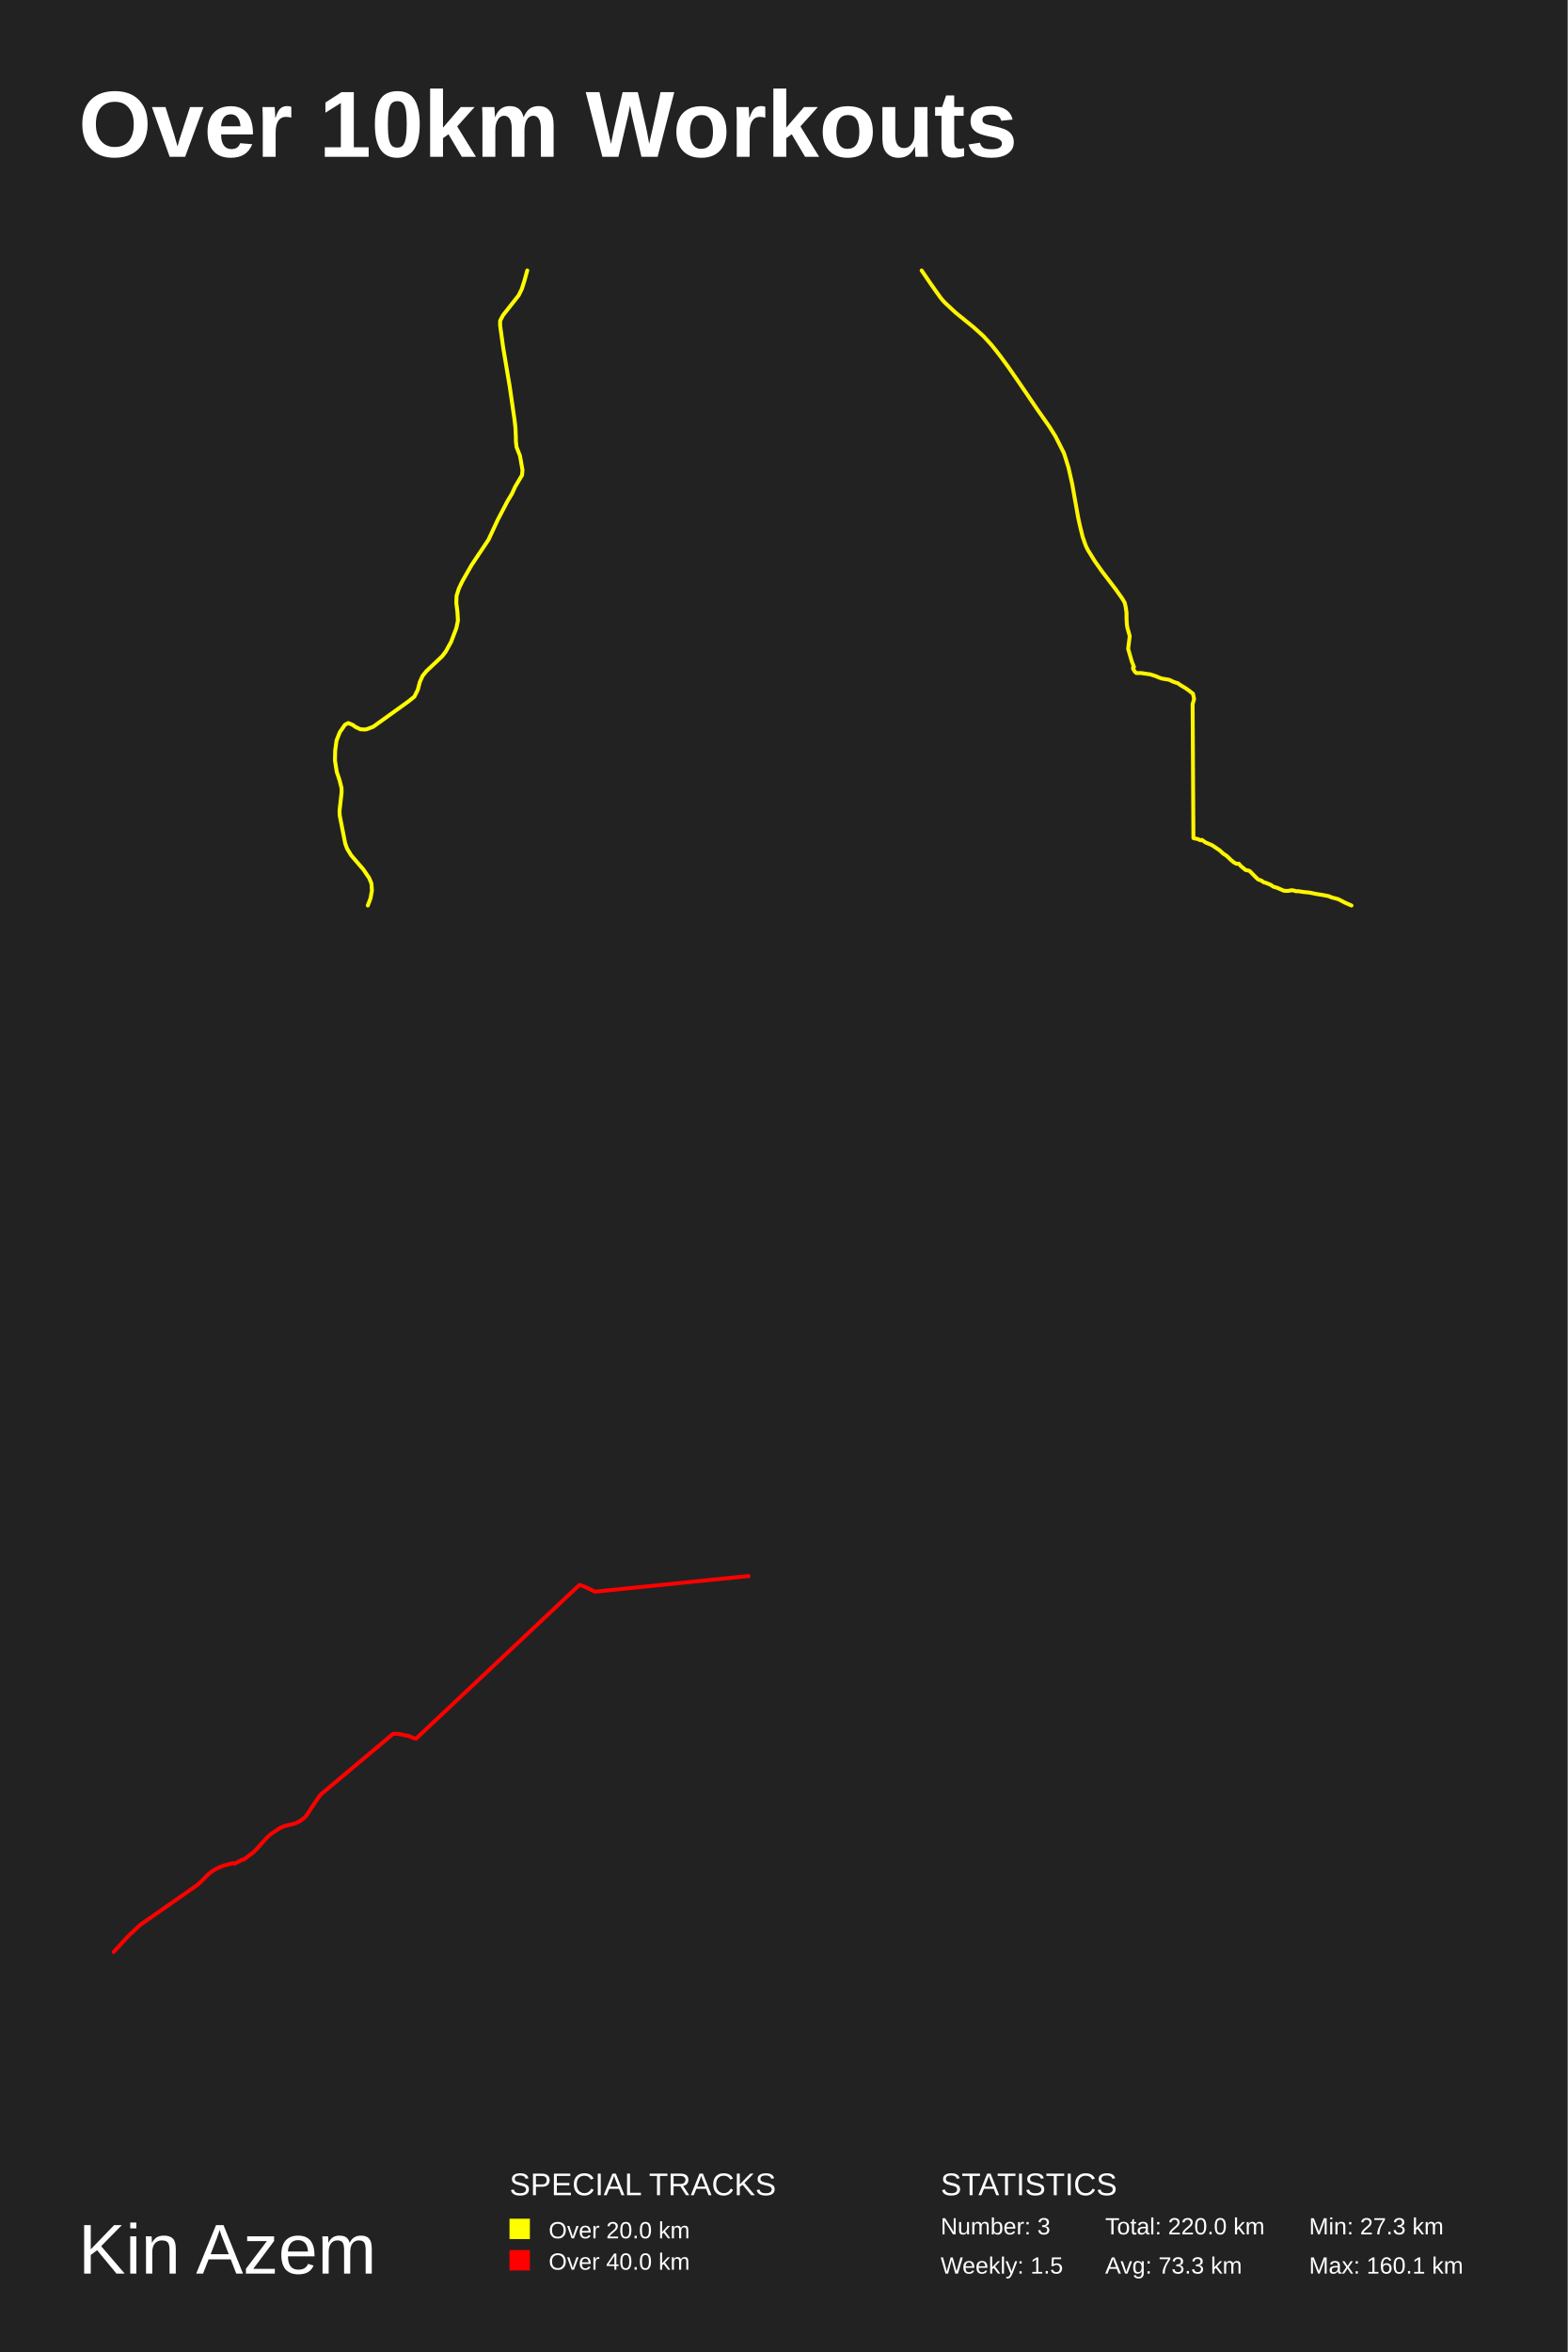
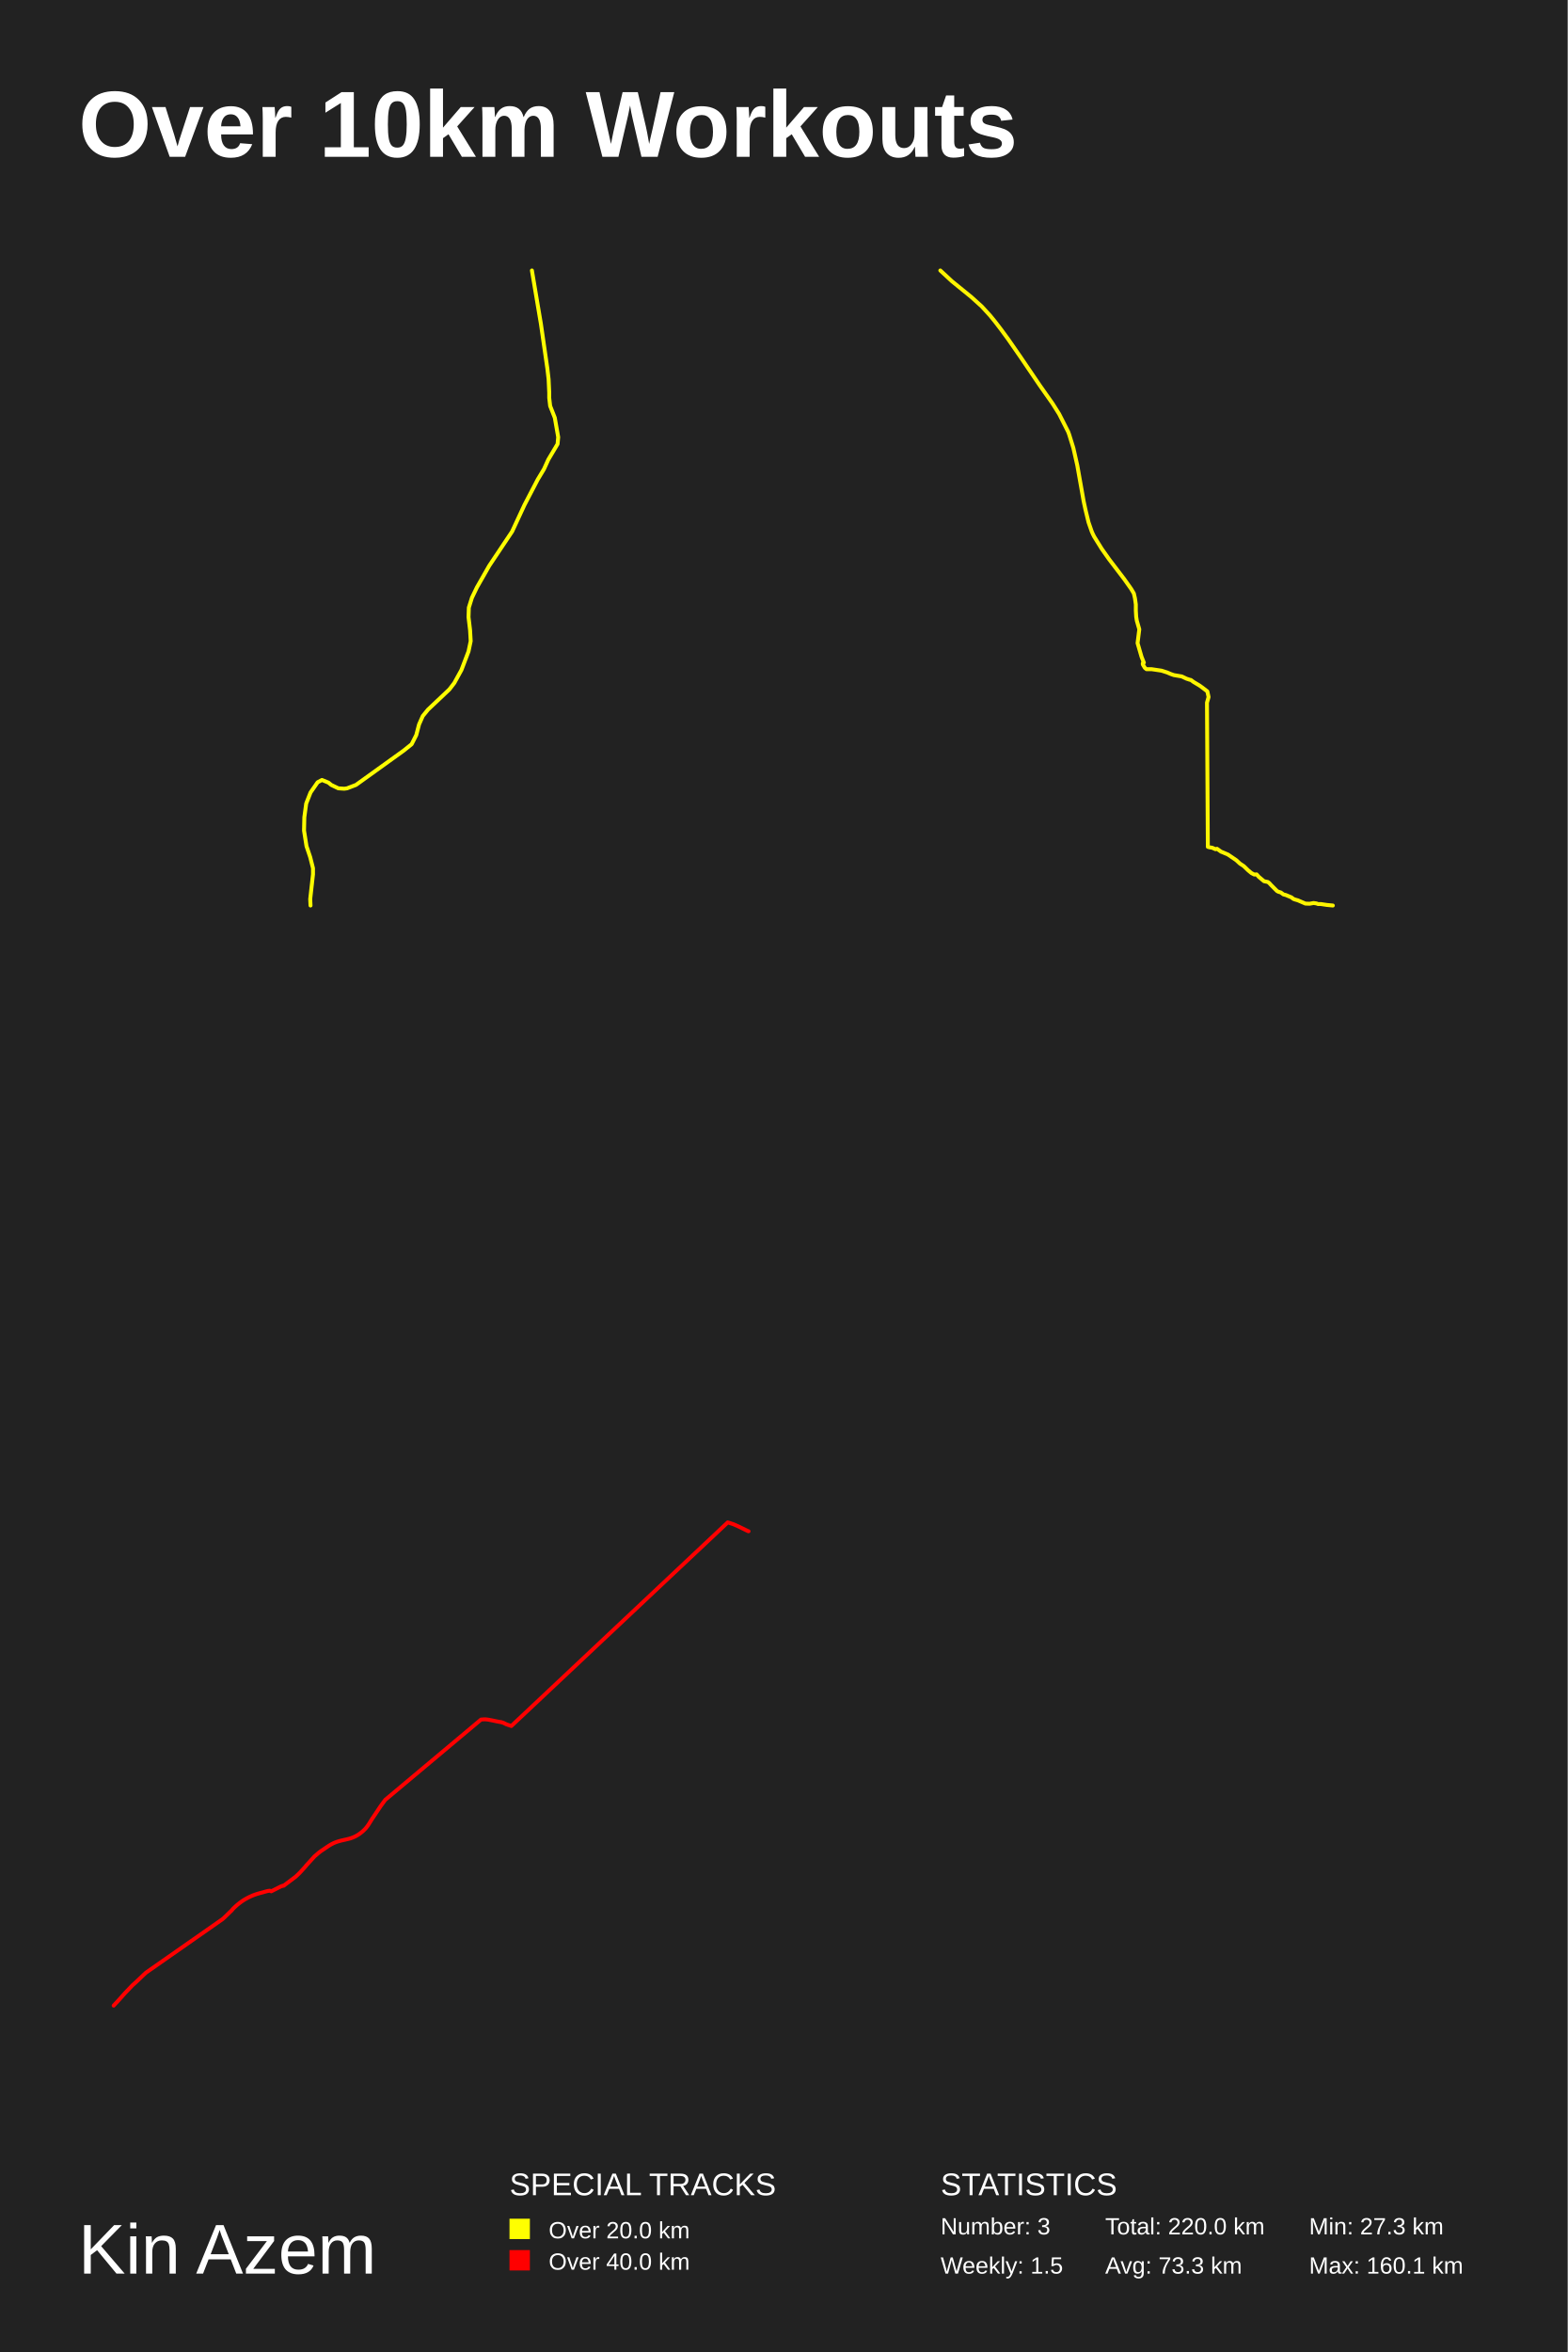
<svg xmlns="http://www.w3.org/2000/svg" baseProfile="full" height="300mm" version="1.1" viewBox="0,0,200,300" width="200mm">
  <defs />
  <rect fill="#222222" height="300" width="200" x="0" y="0" />
  <text fill="#FFFFFF" style="font-size:12px; font-family:Arial; font-weight:bold;" x="10" y="20">Over 10km Workouts</text>
  <text fill="#FFFFFF" style="font-size:9px; font-family:Arial" x="10" y="290">Kin Azem</text>
  <text fill="#FFFFFF" style="font-size:4px; font-family:Arial" x="65" y="280">SPECIAL TRACKS</text>
  <rect fill="yellow" height="2.6" width="2.6" x="65" y="283" />
  <text fill="#FFFFFF" style="font-size:3px; font-family:Arial" x="70" y="285.5">Over 20.0 km</text>
  <rect fill="red" height="2.6" width="2.6" x="65" y="287" />
  <text fill="#FFFFFF" style="font-size:3px; font-family:Arial" x="70" y="289.5">Over 40.0 km</text>
  <text fill="#FFFFFF" style="font-size:4px; font-family:Arial" x="120" y="280">STATISTICS</text>
  <text fill="#FFFFFF" style="font-size:3px; font-family:Arial" x="120" y="285">Number: 3</text>
  <text fill="#FFFFFF" style="font-size:3px; font-family:Arial" x="120" y="290">Weekly: 1.5</text>
  <text fill="#FFFFFF" style="font-size:3px; font-family:Arial" x="141" y="285">Total: 220.0 km</text>
  <text fill="#FFFFFF" style="font-size:3px; font-family:Arial" x="141" y="290">Avg: 73.3 km</text>
  <text fill="#FFFFFF" style="font-size:3px; font-family:Arial" x="167" y="285">Min: 27.3 km</text>
  <text fill="#FFFFFF" style="font-size:3px; font-family:Arial" x="167" y="290">Max: 160.1 km</text>
-   <polyline fill="none" opacity="1" points="67.268,34.5 66.89,35.861 66.57,36.864 66.162,37.687 64.183,40.194 63.805,40.911 63.805,41.519 64.183,44.277 65.027,49.291 65.638,53.517 65.755,54.519 65.813,55.773 65.813,56.274 65.9,57.026 66.337,58.136 66.657,59.963 66.599,60.607 65.726,62.076 65.318,62.971 64.736,63.938 63.485,66.337 62.32,68.844 60.166,72.067 59.002,74.108 58.536,75.074 58.245,76.006 58.216,76.901 58.362,78.118 58.42,79.157 58.216,80.124 57.547,81.878 56.877,83.096 56.412,83.704 54.403,85.602 54.054,86.032 53.909,86.211 53.559,86.999 53.297,88.001 52.861,88.861 52.104,89.469 47.621,92.692 46.777,93.014 46.515,93.05 45.962,93.014 45.293,92.692 45.031,92.477 44.42,92.226 44.012,92.441 43.343,93.408 42.935,94.447 42.761,95.736 42.732,96.989 42.964,98.457 43.314,99.495 43.576,100.534 43.576,101.106 43.314,103.434 43.343,104.043 44.041,107.587 44.274,108.232 44.798,109.091 46.37,110.917 47.098,111.991 47.389,112.707 47.447,113.602 47.272,114.569 46.923,115.5" stroke="#ffff00" stroke-dasharray="none" stroke-linecap="round" stroke-linejoin="round" stroke-width="0.5" />
-   <polyline fill="none" opacity="1" points="172.421,115.5 171.616,115.149 170.738,114.692 169.889,114.464 169.509,114.306 168.689,114.148 168.001,114.043 167.064,113.85 166.333,113.78 165.645,113.674 165.308,113.674 165.132,113.604 164.781,113.551 164.313,113.639 163.815,113.622 162.922,113.235 162.556,113.13 162.381,113.06 162.161,112.884 161.488,112.603 161.21,112.533 160.902,112.305 160.61,112.217 160.449,112.13 159.732,111.41 159.527,111.182 159.351,111.059 158.912,110.971 158.283,110.444 158.034,110.163 157.756,110.181 157.419,110.005 157.038,109.689 156.512,109.18 156.058,108.882 155.619,108.478 154.638,107.811 153.979,107.53 153.833,107.477 153.335,107.126 153.16,107.179 152.765,107.003 152.428,106.951 152.252,106.898 152.15,89.816 152.34,89.149 152.194,88.481 151.623,88.042 151.257,87.779 150.555,87.358 150.247,87.129 150.086,87.094 149.72,86.971 149.164,86.708 148.227,86.55 147.876,86.427 147.422,86.234 146.764,86.023 145.578,85.848 144.978,85.848 144.788,85.69 144.554,85.303 144.539,85.145 144.568,85.093 144.671,85.075 144.393,84.373 143.924,82.758 144.129,81.125 143.836,80.106 143.763,79.65 143.719,78.912 143.719,78.175 143.617,77.455 143.485,76.875 143.163,76.331 142.329,75.155 140.572,72.854 139.68,71.59 138.787,70.15 138.626,69.834 138.494,69.536 138.114,68.447 137.748,66.937 137.543,65.989 136.782,61.704 136.313,59.632 135.816,58.034 135.699,57.718 134.63,55.61 133.854,54.381 132.347,52.238 130.034,48.831 128.585,46.741 127.722,45.565 127.034,44.669 126.448,43.949 125.468,42.878 124.224,41.754 121.911,39.874 120.55,38.61 120.213,38.241 119.935,37.89 118.823,36.327 117.579,34.5" stroke="#fff500" stroke-dasharray="none" stroke-linecap="round" stroke-linejoin="round" stroke-width="0.5" />
-   <polyline fill="none" opacity="1" points="95.5,201.058 95.487,201.05 95.474,201.038 95.473,201.034 95.465,201.025 95.456,201.02 95.47,201.032 95.464,201.023 95.467,201.026 75.922,203.019 75.849,202.997 75.004,202.582 74.517,202.364 74.443,202.337 74.216,202.26 74.065,202.21 73.914,202.165 53.059,221.783 53.018,221.767 52.997,221.761 52.959,221.746 52.834,221.705 52.766,221.683 52.614,221.631 52.561,221.61 52.53,221.596 52.467,221.565 52.376,221.515 52.306,221.484 52.225,221.455 52.172,221.439 52.087,221.418 52.085,221.416 52.085,221.414 52.083,221.413 52.086,221.407 52.086,221.405 52.083,221.405 52.084,221.409 52.086,221.41 52.079,221.405 52.078,221.407 52.079,221.409 52.074,221.407 52.075,221.407 52.061,221.407 51.928,221.386 51.666,221.338 51.263,221.253 51.036,221.21 50.891,221.18 50.833,221.171 50.799,221.165 50.726,221.157 50.654,221.148 50.62,221.144 50.467,221.14 50.391,221.143 50.178,221.158 50.141,221.16 50.141,221.16 40.909,228.898 40.718,229.157 40.577,229.348 40.483,229.475 39.691,230.66 39.645,230.726 39.561,230.858 39.355,231.193 39.268,231.323 39.175,231.454 39.079,231.578 39.027,231.639 38.973,231.699 38.918,231.756 38.862,231.812 38.746,231.921 38.686,231.972 38.564,232.07 38.439,232.164 38.374,232.208 38.243,232.293 38.175,232.333 38.107,232.373 38.037,232.409 37.967,232.443 37.897,232.476 37.826,232.507 37.754,232.536 37.682,232.562 37.536,232.612 37.386,232.654 37.157,232.71 36.694,232.814 36.618,232.833 36.465,232.875 36.314,232.92 36.239,232.945 36.092,233.001 36.019,233.03 35.948,233.061 35.877,233.094 35.737,233.166 35.668,233.204 35.533,233.285 35.466,233.327 35.271,233.456 34.948,233.677 34.754,233.806 34.628,233.896 34.567,233.943 34.507,233.991 34.448,234.039 34.224,234.234 34.094,234.345 33.288,235.228 33.25,235.281 33.202,235.34 33.044,235.516 32.779,235.807 32.671,235.922 32.556,236.036 32.498,236.092 32.266,236.31 31.109,237.176 31.027,237.166 30.94,237.214 30.874,237.228 29.924,237.71 29.842,237.667 29.757,237.651 29.68,237.664 29.601,237.674 29.448,237.713 28.996,237.841 28.92,237.858 28.693,237.921 28.543,237.967 28.469,237.99 28.322,238.041 28.176,238.096 28.032,238.156 27.892,238.219 27.753,238.286 27.614,238.358 27.478,238.434 27.345,238.511 27.215,238.593 27.086,238.68 27.021,238.725 26.897,238.818 26.716,238.961 26.598,239.059 26.54,239.11 26.426,239.215 26.371,239.267 26.207,239.43 26.161,239.492 26.108,239.552 26.055,239.606 25.998,239.658 25.388,240.25 25.211,240.403 17.858,245.543 17.747,245.647 17.638,245.747 17.416,245.958 17.188,246.176 16.85,246.495 16.552,246.762 16.444,246.872 16.026,247.312 15.869,247.475 15.819,247.529 15.724,247.635 15.585,247.794 15.536,247.846 15.441,247.954 15.257,248.158 15.117,248.311 14.928,248.514 14.737,248.721 14.5,248.98" stroke="red" stroke-dasharray="none" stroke-linecap="round" stroke-linejoin="round" stroke-width="0.5" />
+   <polyline fill="none" opacity="1" points="67.86,34.5 69.004,41.295 69.832,47.022 69.99,48.381 70.069,50.08 70.069,50.76 70.187,51.779 70.779,53.283 71.213,55.759 71.134,56.632 69.951,58.622 69.399,59.836 68.61,61.146 66.913,64.398 65.335,67.795 62.416,72.163 60.838,74.929 60.207,76.24 59.813,77.502 59.773,78.715 59.97,80.365 60.049,81.772 59.773,83.083 58.866,85.461 57.959,87.111 57.327,87.936 54.606,90.508 54.132,91.09 53.935,91.333 53.462,92.4 53.106,93.759 52.515,94.924 51.489,95.749 45.414,100.117 44.27,100.553 43.915,100.602 43.166,100.553 42.258,100.117 41.903,99.825 41.075,99.486 40.523,99.777 39.615,101.087 39.063,102.495 38.826,104.242 38.787,105.94 39.102,107.93 39.576,109.337 39.931,110.744 39.931,111.521 39.576,114.675 39.615,115.5" stroke="#ffff00" stroke-dasharray="none" stroke-linecap="round" stroke-linejoin="round" stroke-width="0.5" />
+   <polyline fill="none" opacity="1" points="170.038,115.5 169.25,115.424 168.509,115.311 168.147,115.311 167.958,115.235 167.58,115.179 167.075,115.273 166.54,115.254 165.579,114.839 165.185,114.725 164.996,114.65 164.759,114.461 164.034,114.158 163.735,114.083 163.404,113.837 163.089,113.742 162.916,113.648 162.144,112.873 161.923,112.627 161.734,112.495 161.261,112.401 160.584,111.834 160.316,111.531 160.016,111.55 159.654,111.361 159.244,111.021 158.677,110.473 158.189,110.152 157.716,109.717 156.66,108.999 155.951,108.696 155.793,108.64 155.258,108.262 155.069,108.318 154.643,108.129 154.281,108.073 154.092,108.016 153.981,89.626 154.186,88.908 154.029,88.189 153.414,87.717 153.02,87.433 152.264,86.98 151.933,86.734 151.76,86.696 151.366,86.564 150.767,86.28 149.759,86.11 149.38,85.978 148.892,85.77 148.183,85.543 146.907,85.354 146.261,85.354 146.056,85.184 145.804,84.768 145.788,84.598 145.819,84.541 145.93,84.522 145.63,83.766 145.126,82.027 145.347,80.269 145.032,79.173 144.953,78.682 144.905,77.888 144.905,77.094 144.795,76.319 144.653,75.695 144.307,75.109 143.409,73.842 141.518,71.366 140.557,70.005 139.595,68.455 139.422,68.115 139.28,67.793 138.871,66.621 138.477,64.995 138.256,63.975 137.437,59.362 136.932,57.131 136.397,55.411 136.271,55.07 135.12,52.802 134.285,51.478 132.662,49.172 130.173,45.504 128.613,43.254 127.683,41.987 126.943,41.023 126.312,40.248 125.257,39.095 123.917,37.884 121.428,35.861 119.962,34.5" stroke="#fff500" stroke-dasharray="none" stroke-linecap="round" stroke-linejoin="round" stroke-width="0.5" />
+   <polyline fill="none" opacity="1" points="95.5,195.314 95.404,195.284 94.286,194.735 93.64,194.446 93.543,194.41 93.242,194.309 93.042,194.243 92.843,194.183 65.233,220.154 65.179,220.134 65.15,220.126 65.101,220.106 64.935,220.051 64.845,220.023 64.643,219.953 64.573,219.926 64.533,219.907 64.449,219.866 64.328,219.8 64.236,219.759 64.129,219.72 64.058,219.699 63.947,219.672 63.943,219.669 63.943,219.666 63.941,219.665 63.946,219.657 63.944,219.655 63.941,219.655 63.942,219.659 63.944,219.66 63.936,219.655 63.934,219.657 63.936,219.659 63.929,219.657 63.93,219.657 63.911,219.657 63.736,219.629 63.389,219.566 62.856,219.453 62.555,219.396 62.363,219.356 62.286,219.345 62.241,219.336 62.145,219.326 62.049,219.314 62.004,219.309 61.801,219.304 61.701,219.308 61.419,219.328 61.37,219.329 61.37,219.329 49.147,229.574 48.895,229.916 48.709,230.17 48.585,230.338 47.535,231.906 47.475,231.993 47.363,232.169 47.091,232.612 46.976,232.785 46.853,232.957 46.725,233.122 46.656,233.202 46.585,233.282 46.512,233.358 46.438,233.432 46.284,233.576 46.205,233.644 46.044,233.774 45.878,233.898 45.793,233.956 45.618,234.069 45.528,234.122 45.438,234.174 45.346,234.221 45.254,234.267 45.161,234.311 45.066,234.351 44.972,234.39 44.876,234.425 44.683,234.491 44.484,234.546 44.18,234.62 43.568,234.759 43.467,234.783 43.265,234.839 43.064,234.898 42.966,234.931 42.771,235.005 42.675,235.044 42.58,235.085 42.486,235.129 42.3,235.225 42.209,235.275 42.03,235.382 41.943,235.437 41.684,235.608 41.257,235.9 41,236.071 40.833,236.191 40.752,236.252 40.673,236.316 40.595,236.381 40.298,236.638 40.125,236.785 39.059,237.954 39.008,238.024 38.944,238.102 38.736,238.336 38.385,238.72 38.242,238.873 38.09,239.024 38.013,239.098 37.705,239.387 36.175,240.532 36.066,240.52 35.951,240.584 35.863,240.602 34.605,241.24 34.497,241.183 34.385,241.162 34.283,241.179 34.178,241.192 33.975,241.243 33.377,241.413 33.276,241.436 32.976,241.52 32.777,241.579 32.679,241.611 32.485,241.678 32.292,241.75 32.101,241.83 31.915,241.914 31.731,242.003 31.548,242.098 31.368,242.198 31.191,242.3 31.019,242.408 30.848,242.524 30.762,242.584 30.598,242.706 30.358,242.896 30.202,243.025 30.125,243.094 29.975,243.232 29.901,243.302 29.684,243.517 29.624,243.599 29.554,243.679 29.483,243.75 29.408,243.819 28.6,244.602 28.366,244.805 18.632,251.609 18.485,251.747 18.341,251.88 18.047,252.159 17.745,252.447 17.297,252.87 16.902,253.223 16.759,253.37 16.206,253.952 15.999,254.168 15.932,254.239 15.807,254.379 15.622,254.589 15.558,254.659 15.432,254.801 15.188,255.072 15.003,255.274 14.752,255.543 14.5,255.817" stroke="red" stroke-dasharray="none" stroke-linecap="round" stroke-linejoin="round" stroke-width="0.5" />
</svg>
